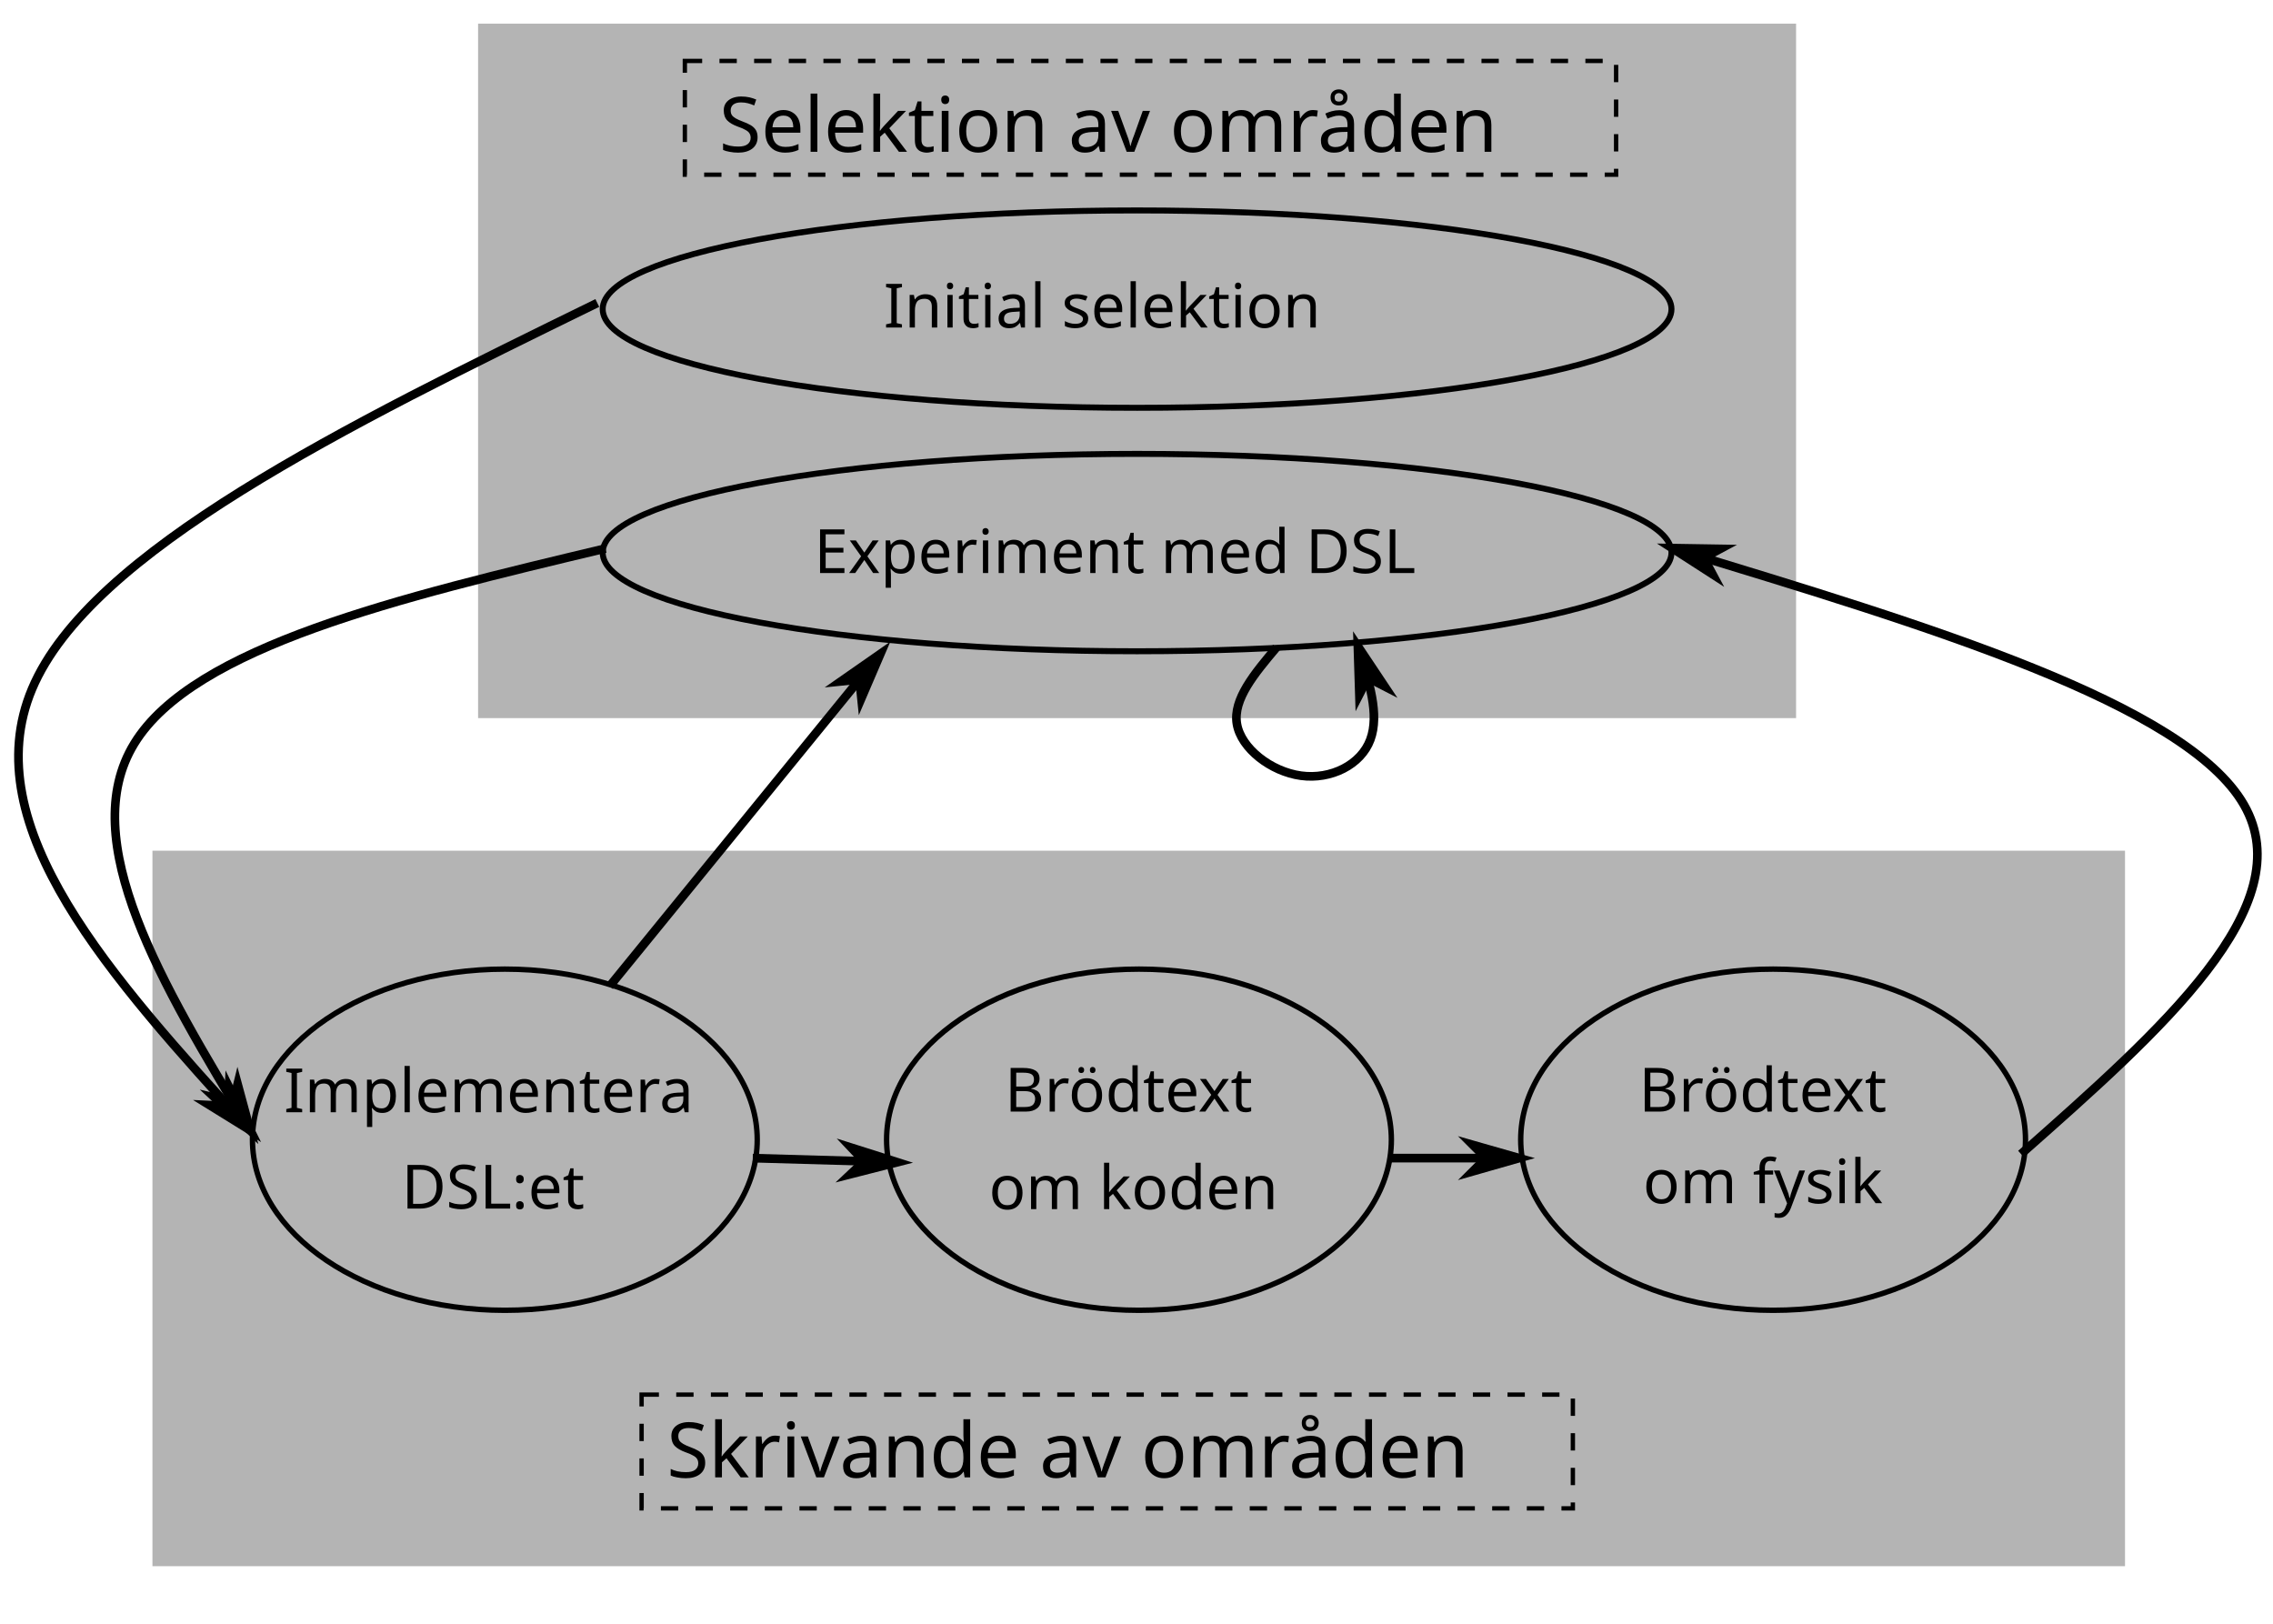
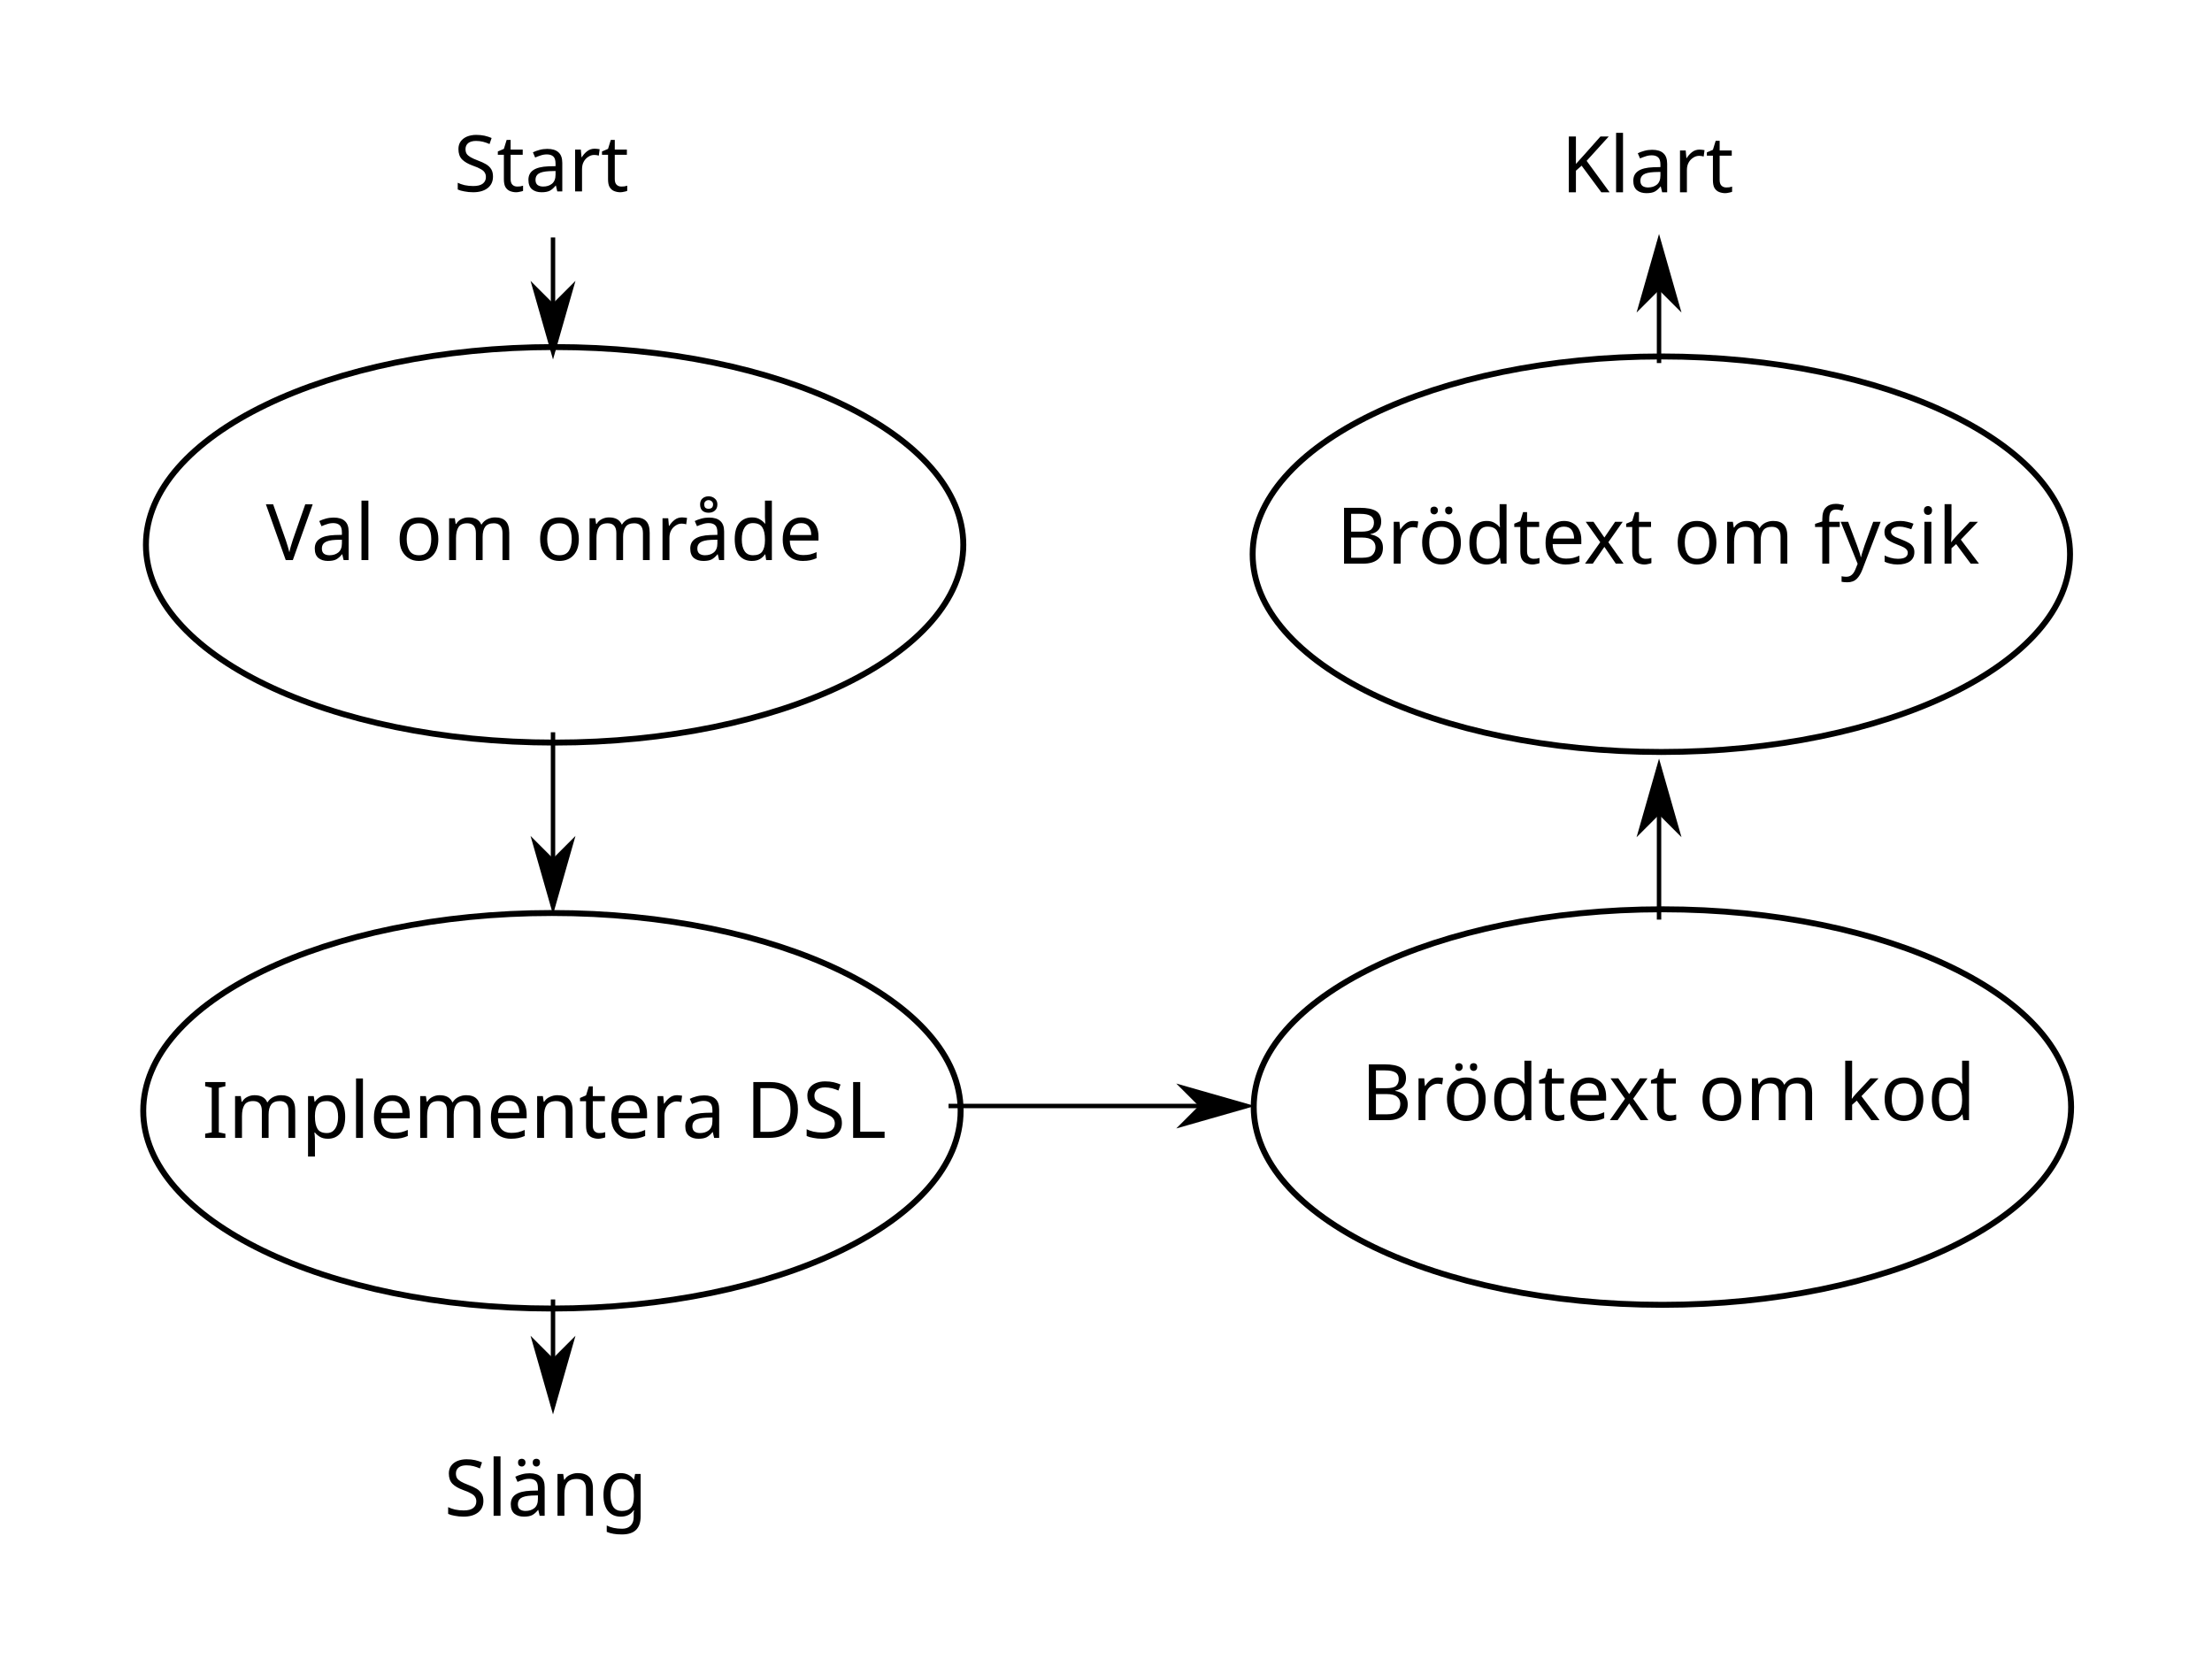
- <svg xmlns="http://www.w3.org/2000/svg" width="210mm" height="150mm" viewBox="0 0 210 150" version="1.1" id="svg8">
+ <svg xmlns="http://www.w3.org/2000/svg" width="200mm" height="150mm" viewBox="0 0 200 150" version="1.1" id="svg8">
  <defs id="defs2">
-     <marker orient="auto" refY="0.0" refX="0.0" id="marker1603" style="overflow:visible;">
-       <path id="path1601" d="M 0.0,0.0 L 5.0,-5.0 L -12.5,0.0 L 5.0,5.0 L 0.0,0.0 z " style="fill-rule:evenodd;stroke:#000000;stroke-width:1pt;stroke-opacity:1;fill:#000000;fill-opacity:1" transform="scale(0.4) rotate(180) translate(10,0)" />
+     <marker style="overflow:visible" id="marker1837" refX="0.0" refY="0.0" orient="auto">
+       <path transform="scale(0.8) translate(12.5,0)" style="fill-rule:evenodd;stroke:#000000;stroke-width:1pt;stroke-opacity:1;fill:#000000;fill-opacity:1" d="M 0.0,0.0 L 5.0,-5.0 L -12.5,0.0 L 5.0,5.0 L 0.0,0.0 z " id="path1835" />
    </marker>
-     <marker style="overflow:visible;" id="marker1539" refX="0.0" refY="0.0" orient="auto">
-       <path transform="scale(0.4) rotate(180) translate(10,0)" style="fill-rule:evenodd;stroke:#000000;stroke-width:1pt;stroke-opacity:1;fill:#000000;fill-opacity:1" d="M 0.0,0.0 L 5.0,-5.0 L -12.5,0.0 L 5.0,5.0 L 0.0,0.0 z " id="path1537" />
+     <marker orient="auto" refY="0.0" refX="0.0" id="marker1761" style="overflow:visible">
+       <path id="path1759" d="M 0.0,0.0 L 5.0,-5.0 L -12.5,0.0 L 5.0,5.0 L 0.0,0.0 z " style="fill-rule:evenodd;stroke:#000000;stroke-width:1pt;stroke-opacity:1;fill:#000000;fill-opacity:1" transform="scale(0.8) translate(12.5,0)" />
    </marker>
-     <marker orient="auto" refY="0.0" refX="0.0" id="marker1481" style="overflow:visible;">
-       <path id="path1479" d="M 0.0,0.0 L 5.0,-5.0 L -12.5,0.0 L 5.0,5.0 L 0.0,0.0 z " style="fill-rule:evenodd;stroke:#000000;stroke-width:1pt;stroke-opacity:1;fill:#000000;fill-opacity:1" transform="scale(0.4) rotate(180) translate(10,0)" />
+     <marker style="overflow:visible" id="marker1691" refX="0.0" refY="0.0" orient="auto">
+       <path transform="scale(0.8) translate(12.5,0)" style="fill-rule:evenodd;stroke:#000000;stroke-width:1pt;stroke-opacity:1;fill:#000000;fill-opacity:1" d="M 0.0,0.0 L 5.0,-5.0 L -12.5,0.0 L 5.0,5.0 L 0.0,0.0 z " id="path1689" />
    </marker>
-     <marker style="overflow:visible;" id="marker1429" refX="0.0" refY="0.0" orient="auto">
-       <path transform="scale(0.4) rotate(180) translate(10,0)" style="fill-rule:evenodd;stroke:#000000;stroke-width:1pt;stroke-opacity:1;fill:#000000;fill-opacity:1" d="M 0.0,0.0 L 5.0,-5.0 L -12.5,0.0 L 5.0,5.0 L 0.0,0.0 z " id="path1427" />
+     <marker orient="auto" refY="0.0" refX="0.0" id="marker1627" style="overflow:visible">
+       <path id="path1625" d="M 0.0,0.0 L 5.0,-5.0 L -12.5,0.0 L 5.0,5.0 L 0.0,0.0 z " style="fill-rule:evenodd;stroke:#000000;stroke-width:1pt;stroke-opacity:1;fill:#000000;fill-opacity:1" transform="scale(0.8) translate(12.5,0)" />
    </marker>
-     <marker orient="auto" refY="0.0" refX="0.0" id="marker1383" style="overflow:visible;">
-       <path id="path1381" d="M 0.0,0.0 L 5.0,-5.0 L -12.5,0.0 L 5.0,5.0 L 0.0,0.0 z " style="fill-rule:evenodd;stroke:#000000;stroke-width:1pt;stroke-opacity:1;fill:#000000;fill-opacity:1" transform="scale(0.4) rotate(180) translate(10,0)" />
+     <marker style="overflow:visible" id="marker1569" refX="0.0" refY="0.0" orient="auto">
+       <path transform="scale(0.8) translate(12.5,0)" style="fill-rule:evenodd;stroke:#000000;stroke-width:1pt;stroke-opacity:1;fill:#000000;fill-opacity:1" d="M 0.0,0.0 L 5.0,-5.0 L -12.5,0.0 L 5.0,5.0 L 0.0,0.0 z " id="path1567" />
    </marker>
-     <marker style="overflow:visible;" id="marker1343" refX="0.0" refY="0.0" orient="auto">
-       <path transform="scale(0.4) rotate(180) translate(10,0)" style="fill-rule:evenodd;stroke:#000000;stroke-width:1pt;stroke-opacity:1;fill:#000000;fill-opacity:1" d="M 0.0,0.0 L 5.0,-5.0 L -12.5,0.0 L 5.0,5.0 L 0.0,0.0 z " id="path1341" />
+     <marker orient="auto" refY="0.0" refX="0.0" id="marker1511" style="overflow:visible">
+       <path id="path1509" d="M 0.0,0.0 L 5.0,-5.0 L -12.5,0.0 L 5.0,5.0 L 0.0,0.0 z " style="fill-rule:evenodd;stroke:#000000;stroke-width:1pt;stroke-opacity:1;fill:#000000;fill-opacity:1" transform="scale(0.8) translate(12.5,0)" />
    </marker>
-     <marker orient="auto" refY="0.0" refX="0.0" id="Arrow1Mend" style="overflow:visible;">
-       <path id="path1030" d="M 0.0,0.0 L 5.0,-5.0 L -12.5,0.0 L 5.0,5.0 L 0.0,0.0 z " style="fill-rule:evenodd;stroke:#000000;stroke-width:1pt;stroke-opacity:1;fill:#000000;fill-opacity:1" transform="scale(0.4) rotate(180) translate(10,0)" />
+     <marker orient="auto" refY="0.0" refX="0.0" id="Arrow1Lstart" style="overflow:visible">
+       <path id="path1089" d="M 0.0,0.0 L 5.0,-5.0 L -12.5,0.0 L 5.0,5.0 L 0.0,0.0 z " style="fill-rule:evenodd;stroke:#000000;stroke-width:1pt;stroke-opacity:1;fill:#000000;fill-opacity:1" transform="scale(0.8) translate(12.5,0)" />
    </marker>
-     <marker orient="auto" refY="0.0" refX="0.0" id="Arrow1Lend" style="overflow:visible;">
-       <path id="path1024" d="M 0.0,0.0 L 5.0,-5.0 L -12.5,0.0 L 5.0,5.0 L 0.0,0.0 z " style="fill-rule:evenodd;stroke:#000000;stroke-width:1pt;stroke-opacity:1;fill:#000000;fill-opacity:1" transform="scale(0.8) rotate(180) translate(12.5,0)" />
+     <marker orient="auto" refY="0.0" refX="0.0" id="Arrow1Mstart" style="overflow:visible">
+       <path id="path1095" d="M 0.0,0.0 L 5.0,-5.0 L -12.5,0.0 L 5.0,5.0 L 0.0,0.0 z " style="fill-rule:evenodd;stroke:#000000;stroke-width:1pt;stroke-opacity:1;fill:#000000;fill-opacity:1" transform="scale(0.4) translate(10,0)" />
+     </marker>
+     <marker orient="auto" refY="0" refX="0" id="marker1603" style="overflow:visible">
+       <path id="path1601" d="M 0,0 5,-5 -12.5,0 5,5 Z" style="fill:#000000;fill-opacity:1;fill-rule:evenodd;stroke:#000000;stroke-width:1pt;stroke-opacity:1" transform="matrix(-0.4,0,0,-0.4,-4,0)" />
+     </marker>
+     <marker orient="auto" refY="0" refX="0" id="Arrow1Lend" style="overflow:visible">
+       <path id="path1024" d="M 0,0 5,-5 -12.5,0 5,5 Z" style="fill:#000000;fill-opacity:1;fill-rule:evenodd;stroke:#000000;stroke-width:1pt;stroke-opacity:1" transform="matrix(-0.8,0,0,-0.8,-10,0)" />
    </marker>
  </defs>
  <g id="layer1" transform="translate(0,-147)">
-     <rect id="rect3707" width="182.243" height="66.097" x="14.084" y="225.587" style="fill:#b4b4b4;fill-opacity:1;stroke-width:0.27" />
-     <rect id="rect3707-6" width="121.767" height="64.153" x="44.171" y="149.187" style="fill:#b4b4b4;fill-opacity:1;stroke-width:0.218" />
-     <ellipse style="fill:none;fill-opacity:1;stroke:#000000;stroke-width:0.551;stroke-miterlimit:4;stroke-dasharray:none;stroke-opacity:1" id="path4537" cx="105.054" cy="175.556" rx="49.372" ry="9.117" />
-     <ellipse style="fill:none;fill-opacity:1;stroke:#000000;stroke-width:0.551;stroke-miterlimit:4;stroke-dasharray:none;stroke-opacity:1" id="path4537-4" cx="105.054" cy="198.046" rx="49.372" ry="9.117" />
-     <ellipse style="fill:none;fill-opacity:1;stroke:#000000;stroke-width:0.498;stroke-miterlimit:4;stroke-dasharray:none;stroke-opacity:1" id="path4537-7" cx="46.642" cy="252.285" rx="23.318" ry="15.759" />
-     <ellipse style="fill:none;fill-opacity:1;stroke:#000000;stroke-width:0.498;stroke-miterlimit:4;stroke-dasharray:none;stroke-opacity:1" id="path4537-7-2" cx="105.229" cy="252.285" rx="23.318" ry="15.759" />
-     <ellipse style="fill:none;fill-opacity:1;stroke:#000000;stroke-width:0.498;stroke-miterlimit:4;stroke-dasharray:none;stroke-opacity:1" id="path4537-7-2-4" cx="163.815" cy="252.285" rx="23.318" ry="15.759" />
-     <text xml:space="preserve" style="font-style:normal;font-weight:normal;font-size:10.583px;line-height:1.25;font-family:sans-serif;letter-spacing:0px;word-spacing:0px;fill:#000000;fill-opacity:1;stroke:none;stroke-width:0.265" x="81.643" y="177.257" id="text4594">
-       <tspan id="tspan4592" x="81.643" y="177.257" style="font-size:5.644px;stroke-width:0.265">Initial selektion</tspan>
+     <ellipse style="fill:none;fill-opacity:1;stroke:#000000;stroke-width:0.536;stroke-miterlimit:4;stroke-dasharray:none;stroke-dashoffset:0;stroke-opacity:1" id="path942" cx="50.146" cy="-196.26" rx="36.952" ry="17.881" transform="scale(1,-1)" />
+     <ellipse style="fill:none;fill-opacity:1;stroke:#000000;stroke-width:0.536;stroke-miterlimit:4;stroke-dasharray:none;stroke-dashoffset:0;stroke-opacity:1" id="path942-7" cx="49.904" cy="-247.431" rx="36.952" ry="17.881" transform="scale(1,-1)" />
+     <ellipse style="fill:none;fill-opacity:1;stroke:#000000;stroke-width:0.536;stroke-miterlimit:4;stroke-dasharray:none;stroke-dashoffset:0;stroke-opacity:1" id="path942-7-7" cx="150.212" cy="-197.11" rx="36.952" ry="17.881" transform="scale(1,-1)" />
+     <ellipse style="fill:none;fill-opacity:1;stroke:#000000;stroke-width:0.536;stroke-miterlimit:4;stroke-dasharray:none;stroke-dashoffset:0;stroke-opacity:1" id="path942-7-7-1" cx="150.309" cy="-247.096" rx="36.952" ry="17.881" transform="scale(1,-1)" />
+     <text xml:space="preserve" style="font-style:normal;font-variant:normal;font-weight:normal;font-stretch:normal;font-size:7.056px;line-height:1.25;font-family:sans-serif;-inkscape-font-specification:'sans-serif, Normal';font-variant-ligatures:normal;font-variant-caps:normal;font-variant-numeric:normal;font-feature-settings:normal;text-align:start;letter-spacing:0px;word-spacing:0px;writing-mode:lr-tb;text-anchor:start;fill:#000000;fill-opacity:1;stroke:none;stroke-width:0.265" x="41.027" y="164.305" id="text1015">
+       <tspan id="tspan1013" x="41.027" y="164.305" style="stroke-width:0.265">Start</tspan>
    </text>
-     <text xml:space="preserve" style="font-style:normal;font-weight:normal;font-size:10.583px;line-height:1.25;font-family:sans-serif;letter-spacing:0px;word-spacing:0px;fill:#000000;fill-opacity:1;stroke:none;stroke-width:0.265" x="75.217" y="199.936" id="text4598">
-       <tspan id="tspan4596" x="75.217" y="199.936" style="font-size:5.644px;stroke-width:0.265">Experiment med DSL</tspan>
+     <text xml:space="preserve" style="font-style:normal;font-variant:normal;font-weight:normal;font-stretch:normal;font-size:7.056px;line-height:1.25;font-family:sans-serif;-inkscape-font-specification:'sans-serif, Normal';font-variant-ligatures:normal;font-variant-caps:normal;font-variant-numeric:normal;font-feature-settings:normal;text-align:start;letter-spacing:0px;word-spacing:0px;writing-mode:lr-tb;text-anchor:start;fill:#000000;fill-opacity:1;stroke:none;stroke-width:0.265" x="141.162" y="164.386" id="text1019">
+       <tspan id="tspan1017" x="141.162" y="164.386" style="stroke-width:0.265">Klart</tspan>
    </text>
-     <text xml:space="preserve" style="font-style:normal;font-variant:normal;font-weight:normal;font-stretch:normal;font-size:7.056px;line-height:1.25;font-family:sans-serif;-inkscape-font-specification:'sans-serif, Normal';font-variant-ligatures:normal;font-variant-caps:normal;font-variant-numeric:normal;font-feature-settings:normal;text-align:start;letter-spacing:0px;word-spacing:0px;writing-mode:lr-tb;text-anchor:start;fill:#000000;fill-opacity:1;stroke:none;stroke-width:0.265" x="-40.065" y="223.37" id="text52">
-       <tspan id="tspan50" x="-40.065" y="229.613" style="stroke-width:0.265" />
+     <text xml:space="preserve" style="font-style:normal;font-variant:normal;font-weight:normal;font-stretch:normal;font-size:7.056px;line-height:1.25;font-family:sans-serif;-inkscape-font-specification:'sans-serif, Normal';font-variant-ligatures:normal;font-variant-caps:normal;font-variant-numeric:normal;font-feature-settings:normal;text-align:start;letter-spacing:0px;word-spacing:0px;writing-mode:lr-tb;text-anchor:start;fill:#000000;fill-opacity:1;stroke:none;stroke-width:0.265" x="40.162" y="284.052" id="text1023">
+       <tspan id="tspan1021" x="40.162" y="284.052" style="stroke-width:0.265">Släng</tspan>
    </text>
-     <text xml:space="preserve" style="font-style:normal;font-variant:normal;font-weight:normal;font-stretch:normal;font-size:7.056px;line-height:1.25;font-family:sans-serif;-inkscape-font-specification:'sans-serif, Normal';font-variant-ligatures:normal;font-variant-caps:normal;font-variant-numeric:normal;font-feature-settings:normal;text-align:start;letter-spacing:0px;word-spacing:0px;writing-mode:lr-tb;text-anchor:start;fill:#000000;fill-opacity:1;stroke:none;stroke-width:0.265" x="26.232" y="249.753" id="text72">
-       <tspan id="tspan70" x="26.232" y="249.753" style="font-size:5.644px;stroke-width:0.265">Implementera</tspan>
+     <text xml:space="preserve" style="font-style:normal;font-variant:normal;font-weight:normal;font-stretch:normal;font-size:7.056px;line-height:1.25;font-family:sans-serif;-inkscape-font-specification:'sans-serif, Normal';font-variant-ligatures:normal;font-variant-caps:normal;font-variant-numeric:normal;font-feature-settings:normal;text-align:start;letter-spacing:0px;word-spacing:0px;writing-mode:lr-tb;text-anchor:start;fill:#000000;fill-opacity:1;stroke:none;stroke-width:0.265" x="24.039" y="197.639" id="text1027">
+       <tspan id="tspan1025" x="24.039" y="197.639" style="stroke-width:0.265">Val om område</tspan>
    </text>
-     <text xml:space="preserve" style="font-style:normal;font-variant:normal;font-weight:normal;font-stretch:normal;font-size:7.056px;line-height:1.25;font-family:sans-serif;-inkscape-font-specification:'sans-serif, Normal';font-variant-ligatures:normal;font-variant-caps:normal;font-variant-numeric:normal;font-feature-settings:normal;text-align:start;letter-spacing:0px;word-spacing:0px;writing-mode:lr-tb;text-anchor:start;fill:#000000;fill-opacity:1;stroke:none;stroke-width:0.265" x="37.102" y="258.649" id="text72-1">
-       <tspan id="tspan70-0" x="37.102" y="258.649" style="font-size:5.644px;stroke-width:0.265">DSL:et</tspan>
+     <text xml:space="preserve" style="font-style:normal;font-variant:normal;font-weight:normal;font-stretch:normal;font-size:7.056px;line-height:1.25;font-family:sans-serif;-inkscape-font-specification:'sans-serif, Normal';font-variant-ligatures:normal;font-variant-caps:normal;font-variant-numeric:normal;font-feature-settings:normal;text-align:start;letter-spacing:0px;word-spacing:0px;writing-mode:lr-tb;text-anchor:start;fill:#000000;fill-opacity:1;stroke:none;stroke-width:0.265" x="18.27" y="249.884" id="text1031">
+       <tspan id="tspan1029" x="18.27" y="249.884" style="stroke-width:0.265">Implementera DSL</tspan>
    </text>
-     <text xml:space="preserve" style="font-style:normal;font-variant:normal;font-weight:normal;font-stretch:normal;font-size:7.056px;line-height:1.25;font-family:sans-serif;-inkscape-font-specification:'sans-serif, Normal';font-variant-ligatures:normal;font-variant-caps:normal;font-variant-numeric:normal;font-feature-settings:normal;text-align:start;letter-spacing:0px;word-spacing:0px;writing-mode:lr-tb;text-anchor:start;fill:#000000;fill-opacity:1;stroke:none;stroke-width:0.265" x="92.825" y="249.689" id="text72-9">
-       <tspan id="tspan70-4" x="92.825" y="249.689" style="font-size:5.644px;stroke-width:0.265">Brödtext </tspan>
+     <text xml:space="preserve" style="font-style:normal;font-variant:normal;font-weight:normal;font-stretch:normal;font-size:7.056px;line-height:1.25;font-family:sans-serif;-inkscape-font-specification:'sans-serif, Normal';font-variant-ligatures:normal;font-variant-caps:normal;font-variant-numeric:normal;font-feature-settings:normal;text-align:start;letter-spacing:0px;word-spacing:0px;writing-mode:lr-tb;text-anchor:start;fill:#000000;fill-opacity:1;stroke:none;stroke-width:0.265" x="123.08" y="248.281" id="text1035">
+       <tspan id="tspan1033" x="123.08" y="248.281" style="stroke-width:0.265">Brödtext om kod</tspan>
    </text>
-     <text xml:space="preserve" style="font-style:normal;font-variant:normal;font-weight:normal;font-stretch:normal;font-size:7.056px;line-height:1.25;font-family:sans-serif;-inkscape-font-specification:'sans-serif, Normal';font-variant-ligatures:normal;font-variant-caps:normal;font-variant-numeric:normal;font-feature-settings:normal;text-align:start;letter-spacing:0px;word-spacing:0px;writing-mode:lr-tb;text-anchor:start;fill:#000000;fill-opacity:1;stroke:none;stroke-width:0.265" x="151.411" y="249.689" id="text72-9-5">
-       <tspan id="tspan70-4-3" x="151.411" y="249.689" style="font-size:5.644px;stroke-width:0.265">Brödtext </tspan>
+     <text xml:space="preserve" style="font-style:normal;font-variant:normal;font-weight:normal;font-stretch:normal;font-size:7.056px;line-height:1.25;font-family:sans-serif;-inkscape-font-specification:'sans-serif, Normal';font-variant-ligatures:normal;font-variant-caps:normal;font-variant-numeric:normal;font-feature-settings:normal;text-align:start;letter-spacing:0px;word-spacing:0px;writing-mode:lr-tb;text-anchor:start;fill:#000000;fill-opacity:1;stroke:none;stroke-width:0.265" x="120.836" y="197.959" id="text1039">
+       <tspan id="tspan1037" x="120.836" y="197.959" style="stroke-width:0.265">Brödtext om fysik</tspan>
    </text>
-     <text xml:space="preserve" style="font-style:normal;font-variant:normal;font-weight:normal;font-stretch:normal;font-size:7.056px;line-height:1.25;font-family:sans-serif;-inkscape-font-specification:'sans-serif, Normal';font-variant-ligatures:normal;font-variant-caps:normal;font-variant-numeric:normal;font-feature-settings:normal;text-align:start;letter-spacing:0px;word-spacing:0px;writing-mode:lr-tb;text-anchor:start;fill:#000000;fill-opacity:1;stroke:none;stroke-width:0.265" x="151.791" y="258.152" id="text72-9-5-3">
-       <tspan id="tspan70-4-3-9" x="151.791" y="258.152" style="font-size:5.644px;stroke-width:0.265">om fysik</tspan>
-     </text>
-     <text xml:space="preserve" style="font-style:normal;font-variant:normal;font-weight:normal;font-stretch:normal;font-size:7.056px;line-height:1.25;font-family:sans-serif;-inkscape-font-specification:'sans-serif, Normal';font-variant-ligatures:normal;font-variant-caps:normal;font-variant-numeric:normal;font-feature-settings:normal;text-align:start;letter-spacing:0px;word-spacing:0px;writing-mode:lr-tb;text-anchor:start;fill:#000000;fill-opacity:1;stroke:none;stroke-width:0.265" x="185.208" y="288.004" id="text138">
-       <tspan id="tspan136" x="185.208" y="294.247" style="stroke-width:0.265" />
-     </text>
-     <text xml:space="preserve" style="font-style:normal;font-variant:normal;font-weight:normal;font-stretch:normal;font-size:7.056px;line-height:1.25;font-family:sans-serif;-inkscape-font-specification:'sans-serif, Normal';font-variant-ligatures:normal;font-variant-caps:normal;font-variant-numeric:normal;font-feature-settings:normal;text-align:start;letter-spacing:0px;word-spacing:0px;writing-mode:lr-tb;text-anchor:start;fill:#000000;fill-opacity:1;stroke:none;stroke-width:0.265" x="91.359" y="258.699" id="text72-9-5-3-0">
-       <tspan id="tspan70-4-3-9-4" x="91.359" y="258.699" style="font-size:5.644px;stroke-width:0.265">om koden</tspan>
-     </text>
-     <path style="fill:none;stroke:#000000;stroke-width:0.8;stroke-linecap:butt;stroke-linejoin:miter;stroke-miterlimit:4;stroke-dasharray:none;stroke-opacity:1;marker-end:url(#marker1343)" d="M 55.185,174.989 C 31.852,186.405 8.316,197.92 2.961,210.645 -2.394,223.37 10.331,237.355 23.057,251.34" id="path188" />
-     <path style="fill:none;stroke:#000000;stroke-width:0.8;stroke-linecap:butt;stroke-linejoin:miter;stroke-miterlimit:4;stroke-dasharray:none;stroke-opacity:1;marker-end:url(#marker1603)" d="m 186.72,253.608 c 12.977,-11.466 25.955,-22.931 20.6,-32.254 -5.354,-9.323 -29.041,-16.505 -52.728,-23.686" id="path192" />
-     <path style="fill:none;stroke:#000000;stroke-width:0.8;stroke-linecap:butt;stroke-linejoin:miter;stroke-miterlimit:4;stroke-dasharray:none;stroke-opacity:1;marker-end:url(#Arrow1Mend)" d="m 55.94,197.668 c -19.024,4.536 -38.049,9.071 -43.53,18.017 -5.481,8.946 2.583,22.3 10.646,35.656" id="path196" />
-     <path style="fill:none;stroke:#000000;stroke-width:0.8;stroke-linecap:butt;stroke-linejoin:miter;stroke-miterlimit:4;stroke-dasharray:none;stroke-opacity:1;marker-end:url(#marker1539)" d="m 128.512,253.986 c 3.906,0 7.812,0 11.717,0" id="path200" />
-     <path style="fill:none;stroke:#000000;stroke-width:0.8;stroke-linecap:butt;stroke-linejoin:miter;stroke-miterlimit:4;stroke-dasharray:none;stroke-opacity:1;marker-end:url(#marker1481)" d="m 69.548,253.986 c 4.406,0.126 8.82,0.252 13.229,0.378" id="path204" />
-     <path style="fill:none;stroke:#000000;stroke-width:0.8;stroke-linecap:butt;stroke-linejoin:miter;stroke-miterlimit:4;stroke-dasharray:none;stroke-opacity:1;marker-end:url(#marker1383)" d="m 56.318,238.111 c 8.316,-10.206 16.631,-20.411 24.946,-30.616" id="path208" />
-     <path style="fill:none;stroke:#000000;stroke-width:0.8;stroke-linecap:butt;stroke-linejoin:miter;stroke-miterlimit:4;stroke-dasharray:none;stroke-opacity:1;marker-end:url(#marker1429)" d="m 117.929,206.815 c -2.016,2.394 -4.032,4.787 -3.653,7.056 0.378,2.268 3.15,4.41 5.921,4.788 2.772,0.378 5.544,-1.008 6.407,-3.333 0.864,-2.325 -0.108,-5.361 -1.116,-8.51" id="path212" />
-     <text xml:space="preserve" style="font-style:normal;font-variant:normal;font-weight:normal;font-stretch:normal;font-size:7.056px;line-height:1.25;font-family:sans-serif;-inkscape-font-specification:'sans-serif, Normal';font-variant-ligatures:normal;font-variant-caps:normal;font-variant-numeric:normal;font-feature-settings:normal;text-align:start;letter-spacing:0px;word-spacing:0px;writing-mode:lr-tb;text-anchor:start;fill:#000000;fill-opacity:1;stroke:none;stroke-width:0.265" x="66.447" y="161.022" id="text926">
-       <tspan id="tspan924" x="66.447" y="161.022" style="stroke-width:0.265">Selektion av områden</tspan>
-     </text>
-     <text xml:space="preserve" style="font-style:normal;font-variant:normal;font-weight:normal;font-stretch:normal;font-size:7.056px;line-height:1.25;font-family:sans-serif;-inkscape-font-specification:'sans-serif, Normal';font-variant-ligatures:normal;font-variant-caps:normal;font-variant-numeric:normal;font-feature-settings:normal;text-align:start;letter-spacing:0px;word-spacing:0px;writing-mode:lr-tb;text-anchor:start;fill:#000000;fill-opacity:1;stroke:none;stroke-width:0.8;stroke-miterlimit:4;stroke-dasharray:none;stroke-opacity:1" x="61.607" y="283.482" id="text930">
-       <tspan id="tspan928" x="61.607" y="283.482" style="stroke:none;stroke-width:0.8;stroke-miterlimit:4;stroke-dasharray:none;stroke-opacity:1">Skrivande av områden</tspan>
-     </text>
-     <rect style="fill:none;fill-opacity:1;stroke:#000000;stroke-width:0.4;stroke-miterlimit:4;stroke-dasharray:1.6,1.6;stroke-dashoffset:0;stroke-opacity:1" id="rect932" width="86.038" height="10.508" x="59.277" y="275.834" />
-     <rect style="fill:none;fill-opacity:1;stroke:#000000;stroke-width:0.4;stroke-miterlimit:4;stroke-dasharray:1.6, 1.6;stroke-dashoffset:0;stroke-opacity:1" id="rect932-8" width="86.038" height="10.508" x="63.272" y="152.63" />
+     <path style="fill:none;stroke:#000000;stroke-width:0.4;stroke-linecap:butt;stroke-linejoin:miter;stroke-miterlimit:4;stroke-dasharray:none;stroke-opacity:1;marker-start:url(#marker1511)" d="m 50.001,228.914 v -15.705 0" id="path1049" />
+     <path style="fill:none;stroke:#000000;stroke-width:0.4;stroke-linecap:butt;stroke-linejoin:miter;stroke-miterlimit:4;stroke-dasharray:none;stroke-opacity:1;marker-start:url(#marker1691)" d="M 112.687,246.999 H 85.764 v 0" id="path1051" />
+     <path style="fill:none;stroke:#000000;stroke-width:0.4;stroke-linecap:butt;stroke-linejoin:miter;stroke-miterlimit:4;stroke-dasharray:none;stroke-opacity:1;marker-start:url(#marker1761)" d="m 150.003,216.365 v 13.782 0" id="path1061" />
+     <path style="fill:none;stroke:#000000;stroke-width:0.4;stroke-linecap:butt;stroke-linejoin:miter;stroke-miterlimit:4;stroke-dasharray:none;stroke-opacity:1;marker-start:url(#marker1837)" d="m 150.003,168.928 v 10.898 0" id="path1063" />
+     <path style="fill:none;stroke:#000000;stroke-width:0.4;stroke-linecap:butt;stroke-linejoin:miter;stroke-miterlimit:4;stroke-dasharray:none;stroke-opacity:1;marker-start:url(#marker1627)" d="m 50.001,274.108 v -9.616 0" id="path1065" />
+     <path style="fill:none;stroke:#000000;stroke-width:0.4;stroke-linecap:butt;stroke-linejoin:miter;stroke-opacity:1;stroke-miterlimit:4;stroke-dasharray:none;marker-start:url(#marker1569)" d="m 50.001,178.728 v -10.257 0" id="path1069" />
  </g>
</svg>
